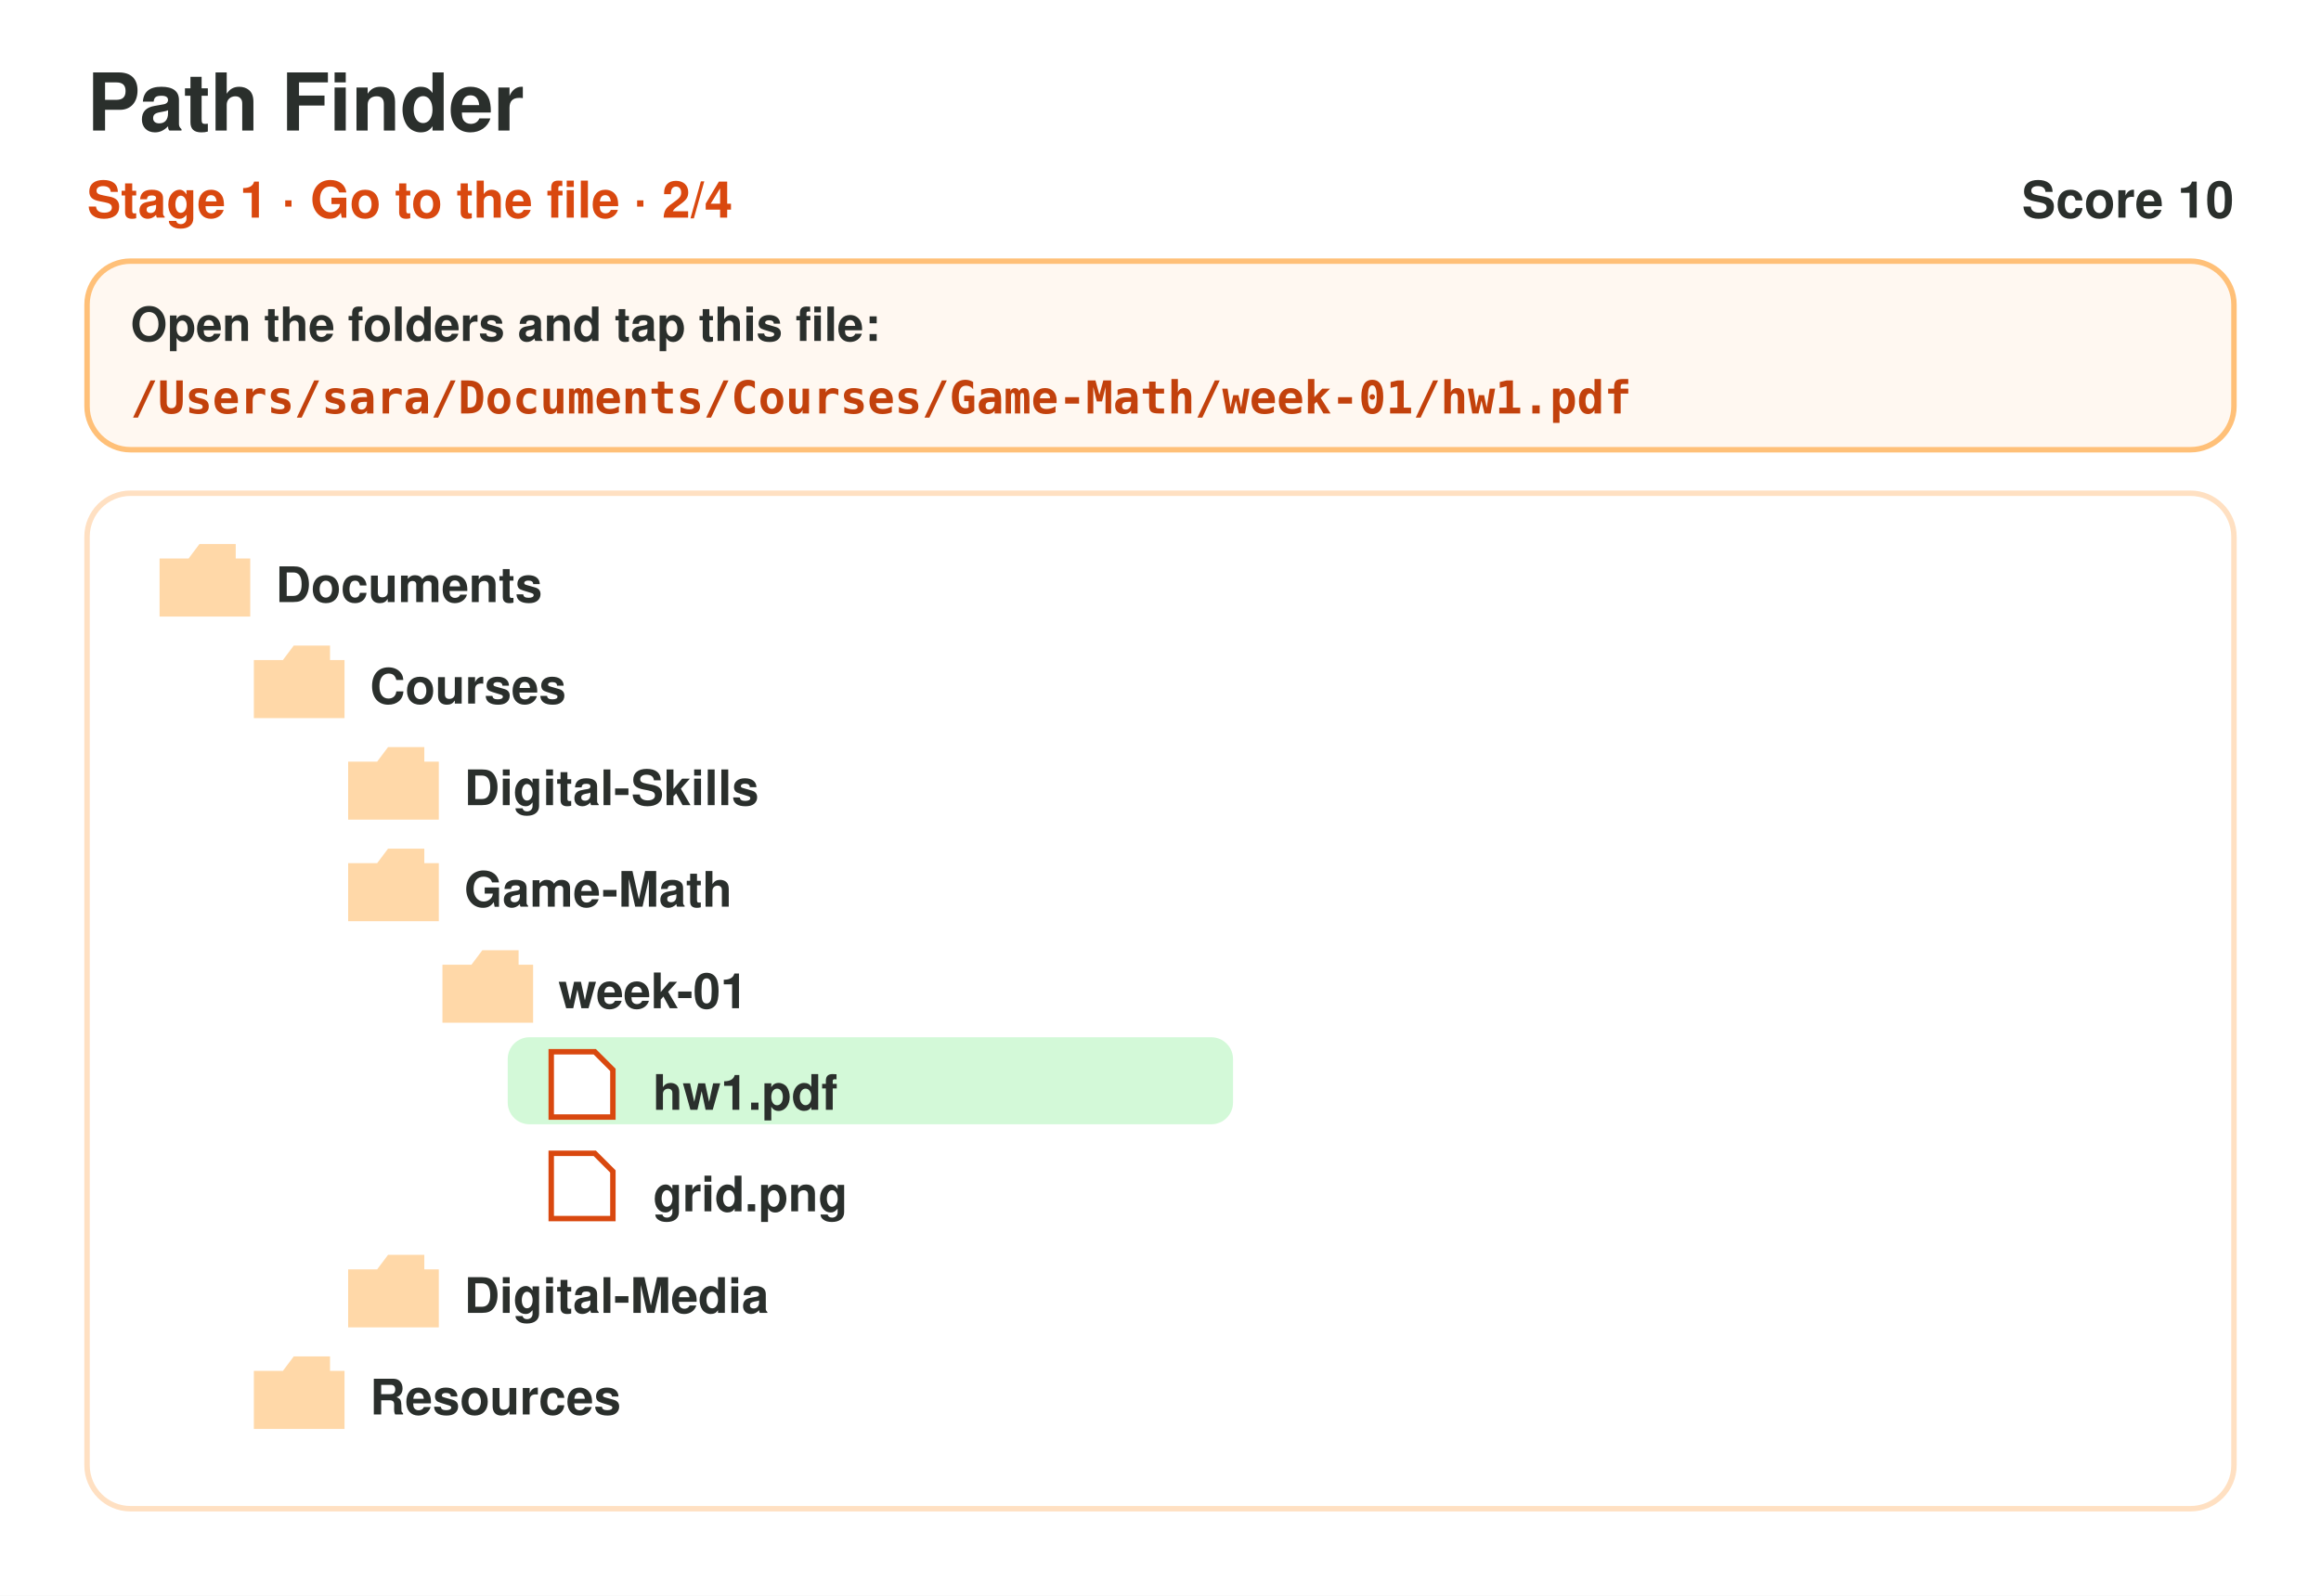
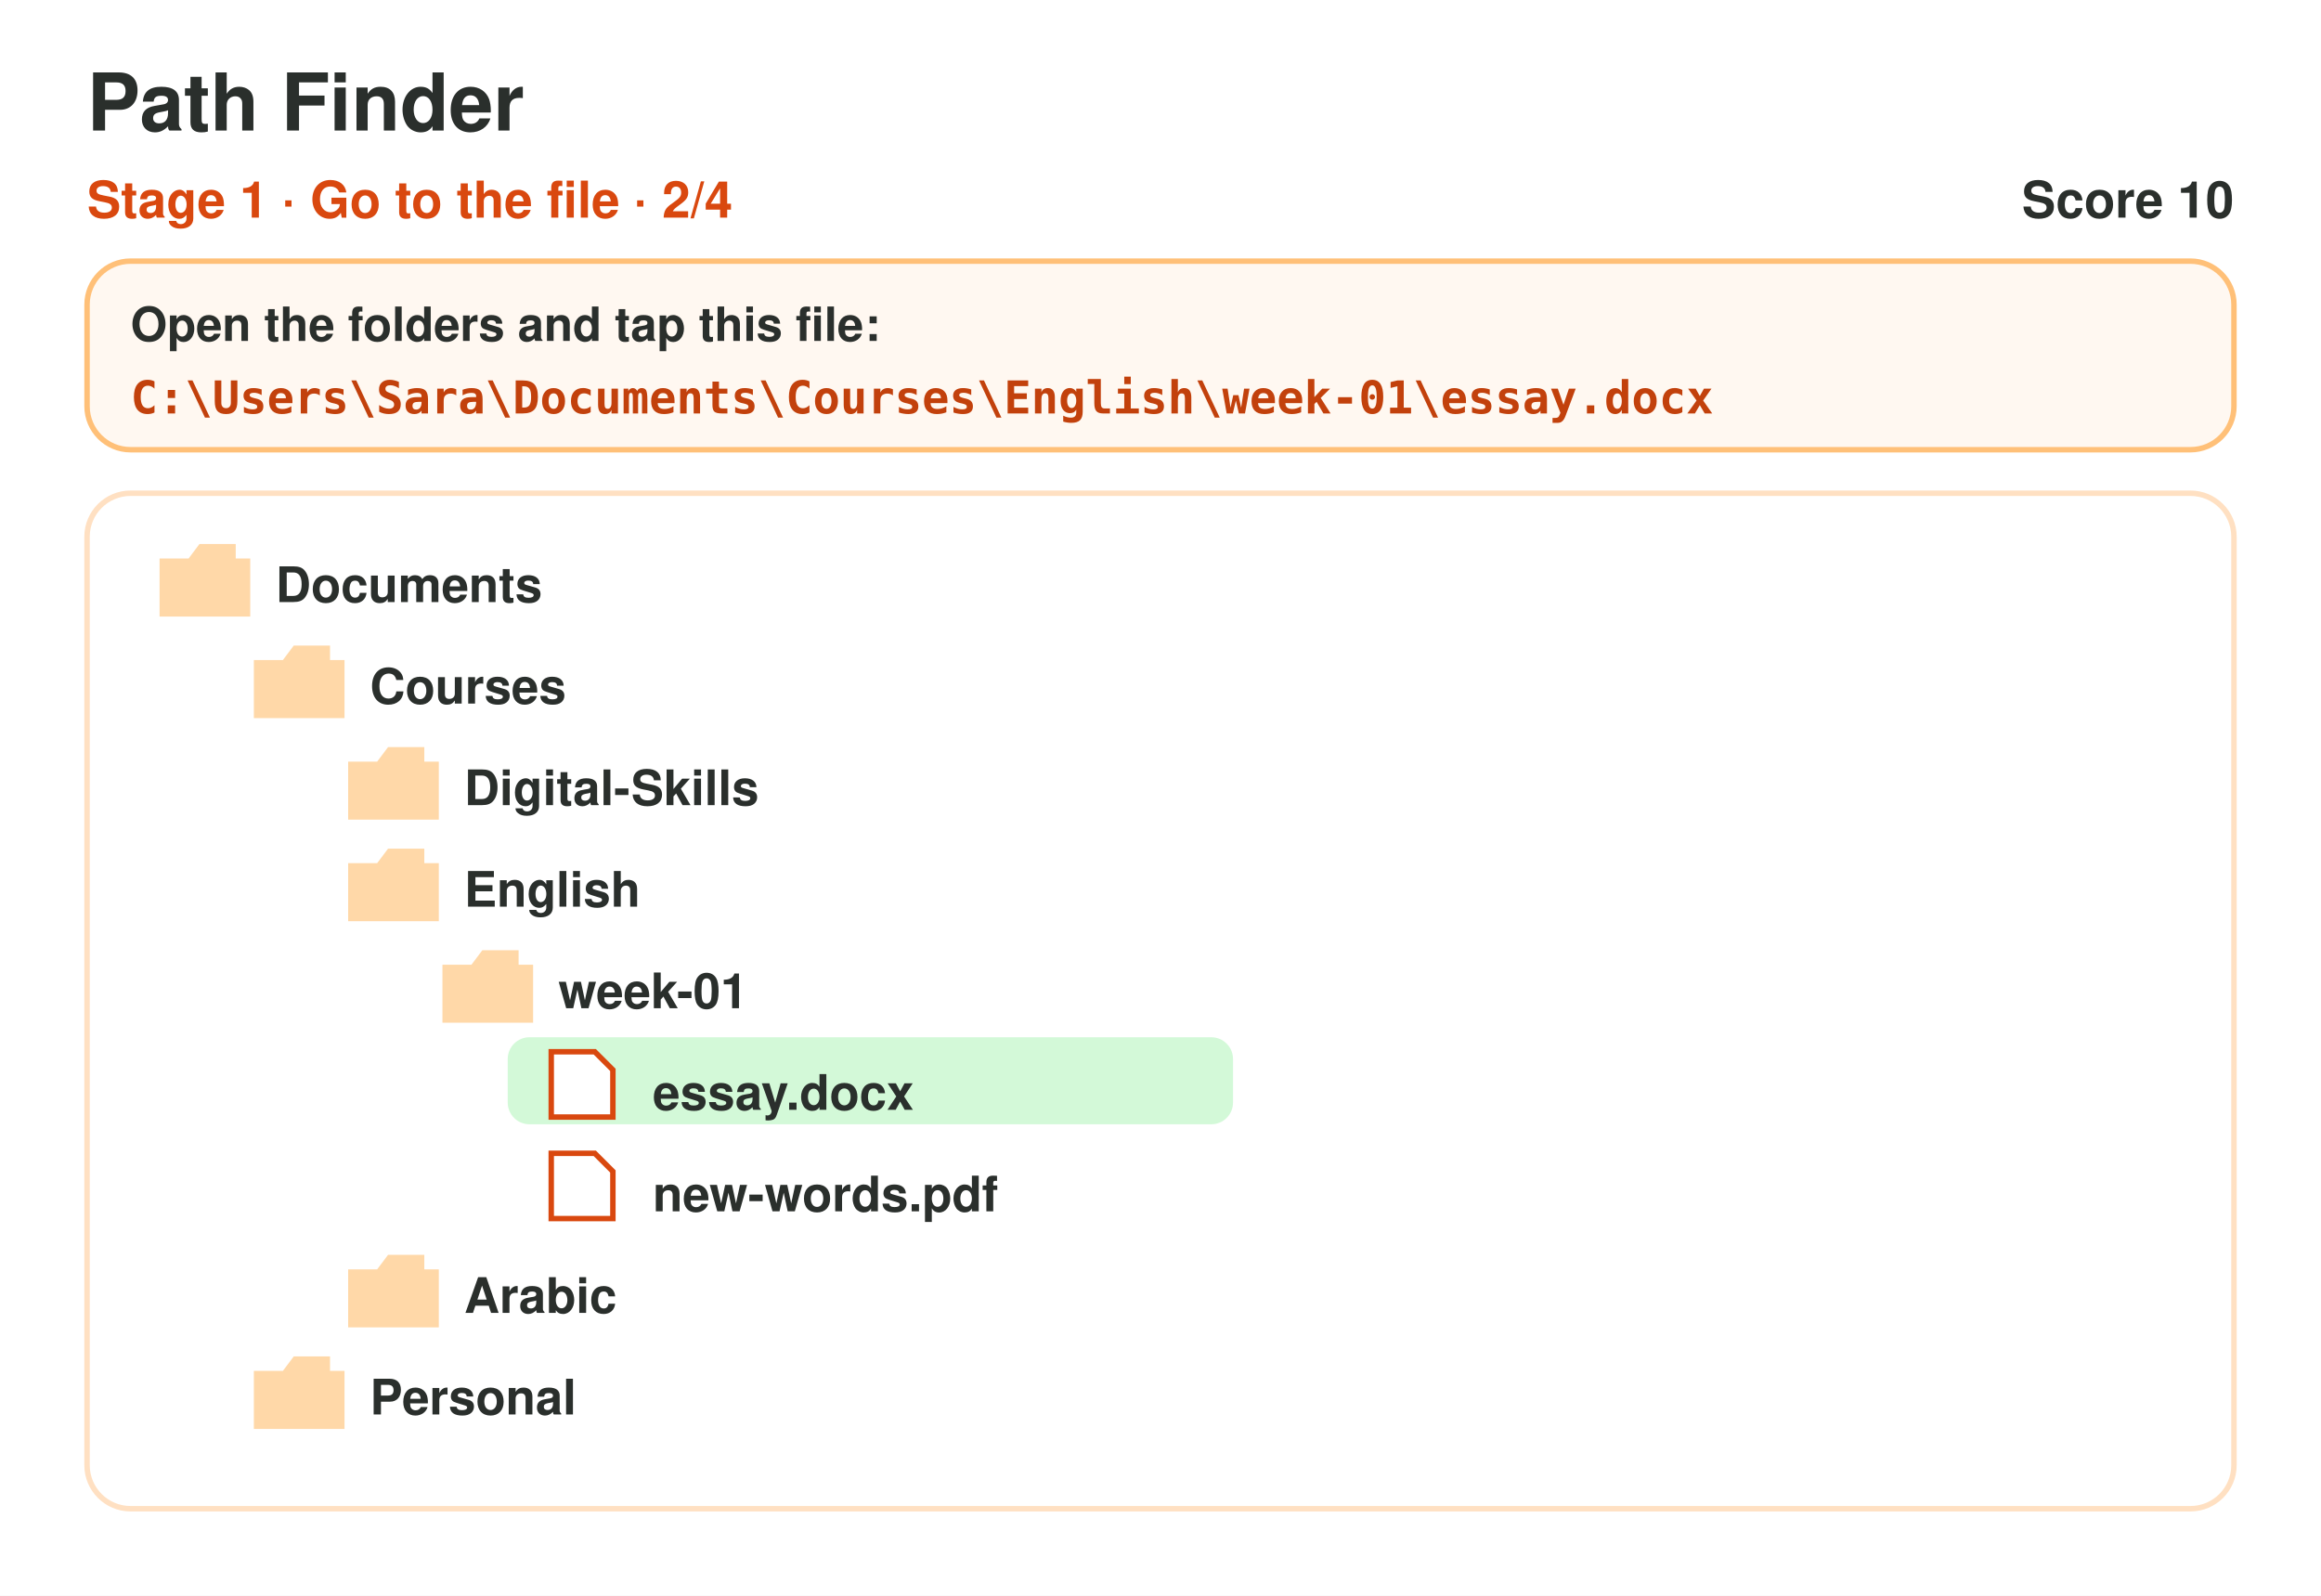
<svg xmlns="http://www.w3.org/2000/svg" width="640" height="440" viewBox="0 0 640 440" font-family="Helvetica, Arial, sans-serif" font-weight="600">
  <rect width="640" height="440" fill="#ffffff" />
  <text x="24.0" y="36.0" font-size="22" fill="#2a2f2c" text-anchor="start" font-weight="800">Path Finder</text>
  <text x="24.0" y="60.0" font-size="14" fill="#D9480F" text-anchor="start" font-weight="800">Stage 1 · Go to the file · 2/4</text>
  <text x="616.0" y="60.0" font-size="14" fill="#2a2f2c" text-anchor="end" font-weight="800">Score 10</text>
  <rect x="24.0" y="72.0" width="592.0" height="52.0" rx="12" fill="#fff8f1" stroke="#ffc078" stroke-width="1.5" />
  <text x="36.0" y="94.0" font-size="13" fill="#2a2f2c" text-anchor="start" font-weight="700">Open the folders and tap this file:</text>
-   <text x="36.0" y="114.0" font-size="12.5" fill="#c2410c" text-anchor="start" font-weight="800" font-family="Menlo, Consolas, monospace">/Users/sara/Documents/Courses/Game-Math/week-01/hw1.pdf</text>
+   <text x="36.0" y="114.0" font-size="12.5" fill="#c2410c" text-anchor="start" font-weight="800" font-family="Menlo, Consolas, monospace">C:\Users\Sara\Documents\Courses\English\week-01\essay.docx</text>
  <rect x="24.0" y="136.0" width="592.0" height="280.0" rx="12" fill="#ffffff" stroke="#ffe0c2" stroke-width="1.5" />
  <path d="M44,154 h8 l3,-4 h10 v4 h4 v16 h-25 z" stroke="#adb5bd" stroke-width="0" fill="#ffd8a8" stroke-linecap="round" stroke-linejoin="round" />
  <text x="76.0" y="166.0" font-size="13.5" fill="#2a2f2c" text-anchor="start" font-weight="700">Documents</text>
  <path d="M70,182 h8 l3,-4 h10 v4 h4 v16 h-25 z" stroke="#adb5bd" stroke-width="0" fill="#ffd8a8" stroke-linecap="round" stroke-linejoin="round" />
  <text x="102.0" y="194.0" font-size="13.5" fill="#2a2f2c" text-anchor="start" font-weight="700">Courses</text>
  <path d="M96,210 h8 l3,-4 h10 v4 h4 v16 h-25 z" stroke="#adb5bd" stroke-width="0" fill="#ffd8a8" stroke-linecap="round" stroke-linejoin="round" />
  <text x="128.0" y="222.0" font-size="13.5" fill="#2a2f2c" text-anchor="start" font-weight="700">Digital-Skills</text>
  <path d="M96,238 h8 l3,-4 h10 v4 h4 v16 h-25 z" stroke="#adb5bd" stroke-width="0" fill="#ffd8a8" stroke-linecap="round" stroke-linejoin="round" />
-   <text x="128.0" y="250.0" font-size="13.5" fill="#2a2f2c" text-anchor="start" font-weight="700">Game-Math</text>
+   <text x="128.0" y="250.0" font-size="13.5" fill="#2a2f2c" text-anchor="start" font-weight="700">English</text>
  <path d="M122,266 h8 l3,-4 h10 v4 h4 v16 h-25 z" stroke="#adb5bd" stroke-width="0" fill="#ffd8a8" stroke-linecap="round" stroke-linejoin="round" />
  <text x="154.0" y="278.0" font-size="13.5" fill="#2a2f2c" text-anchor="start" font-weight="700">week-01</text>
  <rect x="140.0" y="286.0" width="200.0" height="24.0" rx="6" fill="#d3f9d8" stroke="none" stroke-width="1.5" />
  <polygon points="152.0,290.0 164.0,290.0 169.0,295.0 169.0,308.0 152.0,308.0" fill="#ffffff" stroke="#D9480F" stroke-width="1.5" />
-   <text x="180.0" y="306.0" font-size="13.5" fill="#2a2f2c" text-anchor="start" font-weight="700">hw1.pdf</text>
+   <text x="180.0" y="306.0" font-size="13.5" fill="#2a2f2c" text-anchor="start" font-weight="700">essay.docx</text>
  <polygon points="152.0,318.0 164.0,318.0 169.0,323.0 169.0,336.0 152.0,336.0" fill="#ffffff" stroke="#D9480F" stroke-width="1.5" />
-   <text x="180.0" y="334.0" font-size="13.5" fill="#2a2f2c" text-anchor="start" font-weight="700">grid.png</text>
+   <text x="180.0" y="334.0" font-size="13.5" fill="#2a2f2c" text-anchor="start" font-weight="700">new-words.pdf</text>
  <path d="M96,350 h8 l3,-4 h10 v4 h4 v16 h-25 z" stroke="#adb5bd" stroke-width="0" fill="#ffd8a8" stroke-linecap="round" stroke-linejoin="round" />
-   <text x="128.0" y="362.0" font-size="13.5" fill="#2a2f2c" text-anchor="start" font-weight="700">Digital-Media</text>
+   <text x="128.0" y="362.0" font-size="13.5" fill="#2a2f2c" text-anchor="start" font-weight="700">Arabic</text>
  <path d="M70,378 h8 l3,-4 h10 v4 h4 v16 h-25 z" stroke="#adb5bd" stroke-width="0" fill="#ffd8a8" stroke-linecap="round" stroke-linejoin="round" />
-   <text x="102.0" y="390.0" font-size="13.5" fill="#2a2f2c" text-anchor="start" font-weight="700">Resources</text>
+   <text x="102.0" y="390.0" font-size="13.5" fill="#2a2f2c" text-anchor="start" font-weight="700">Personal</text>
</svg>
